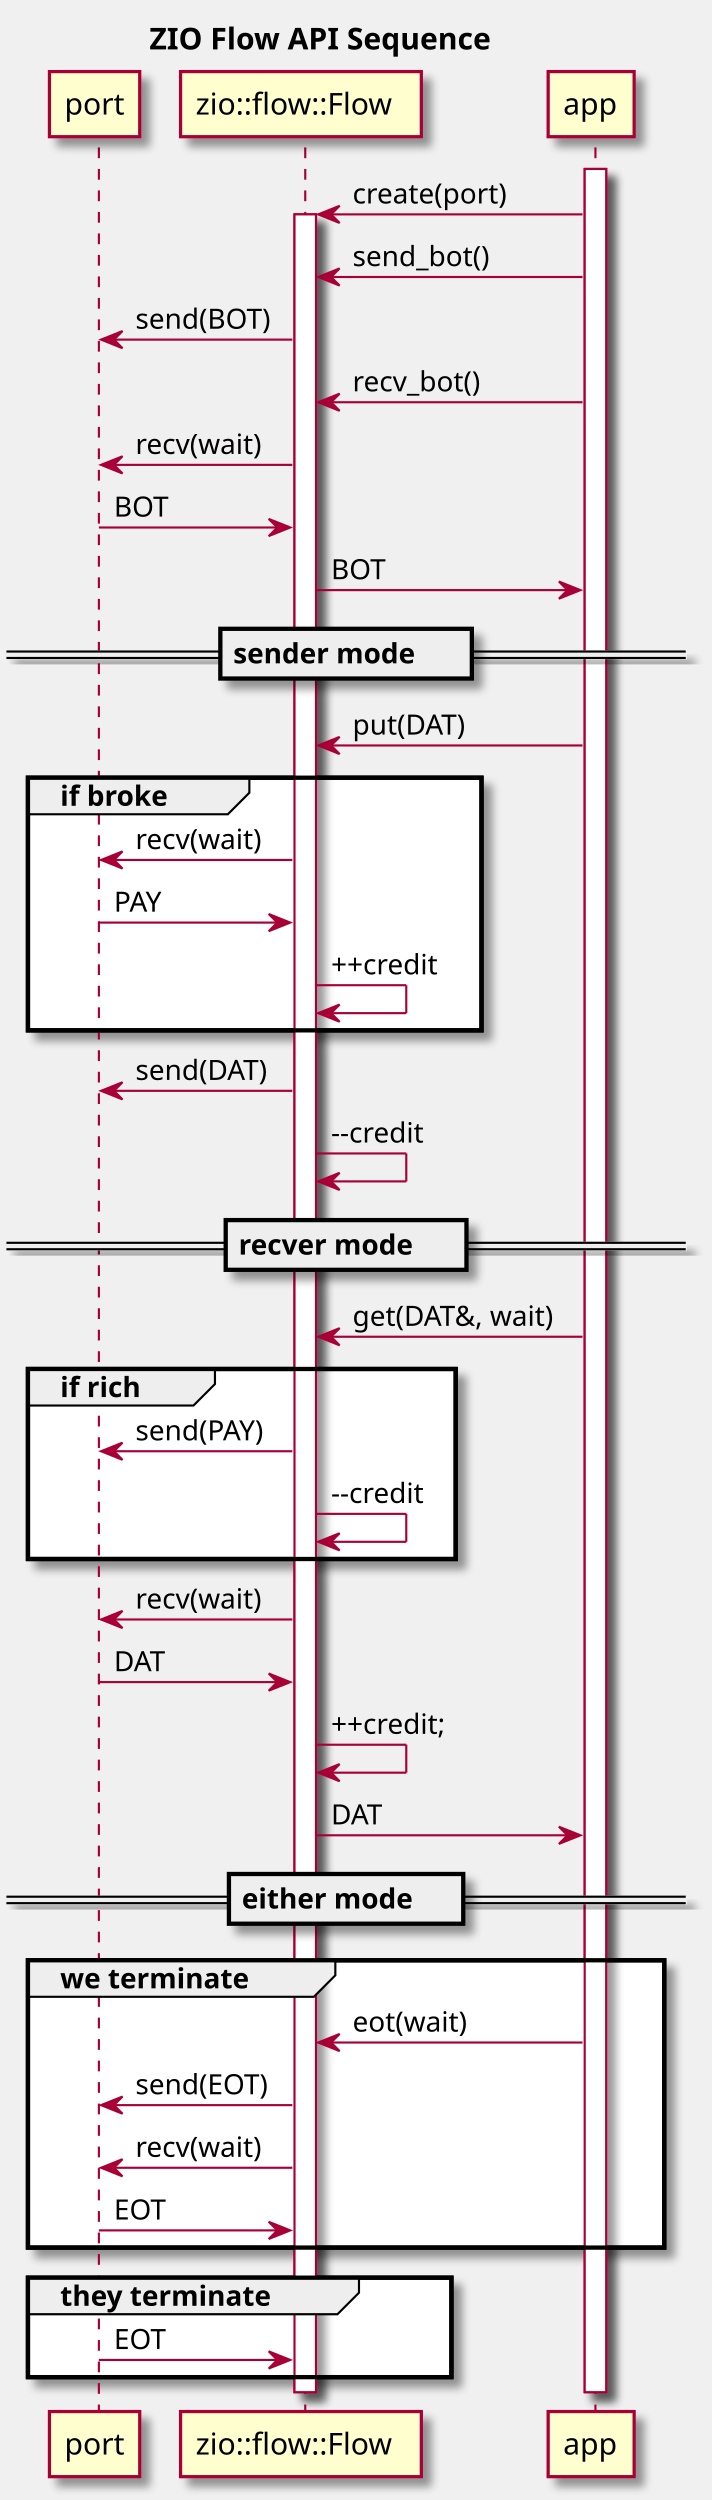
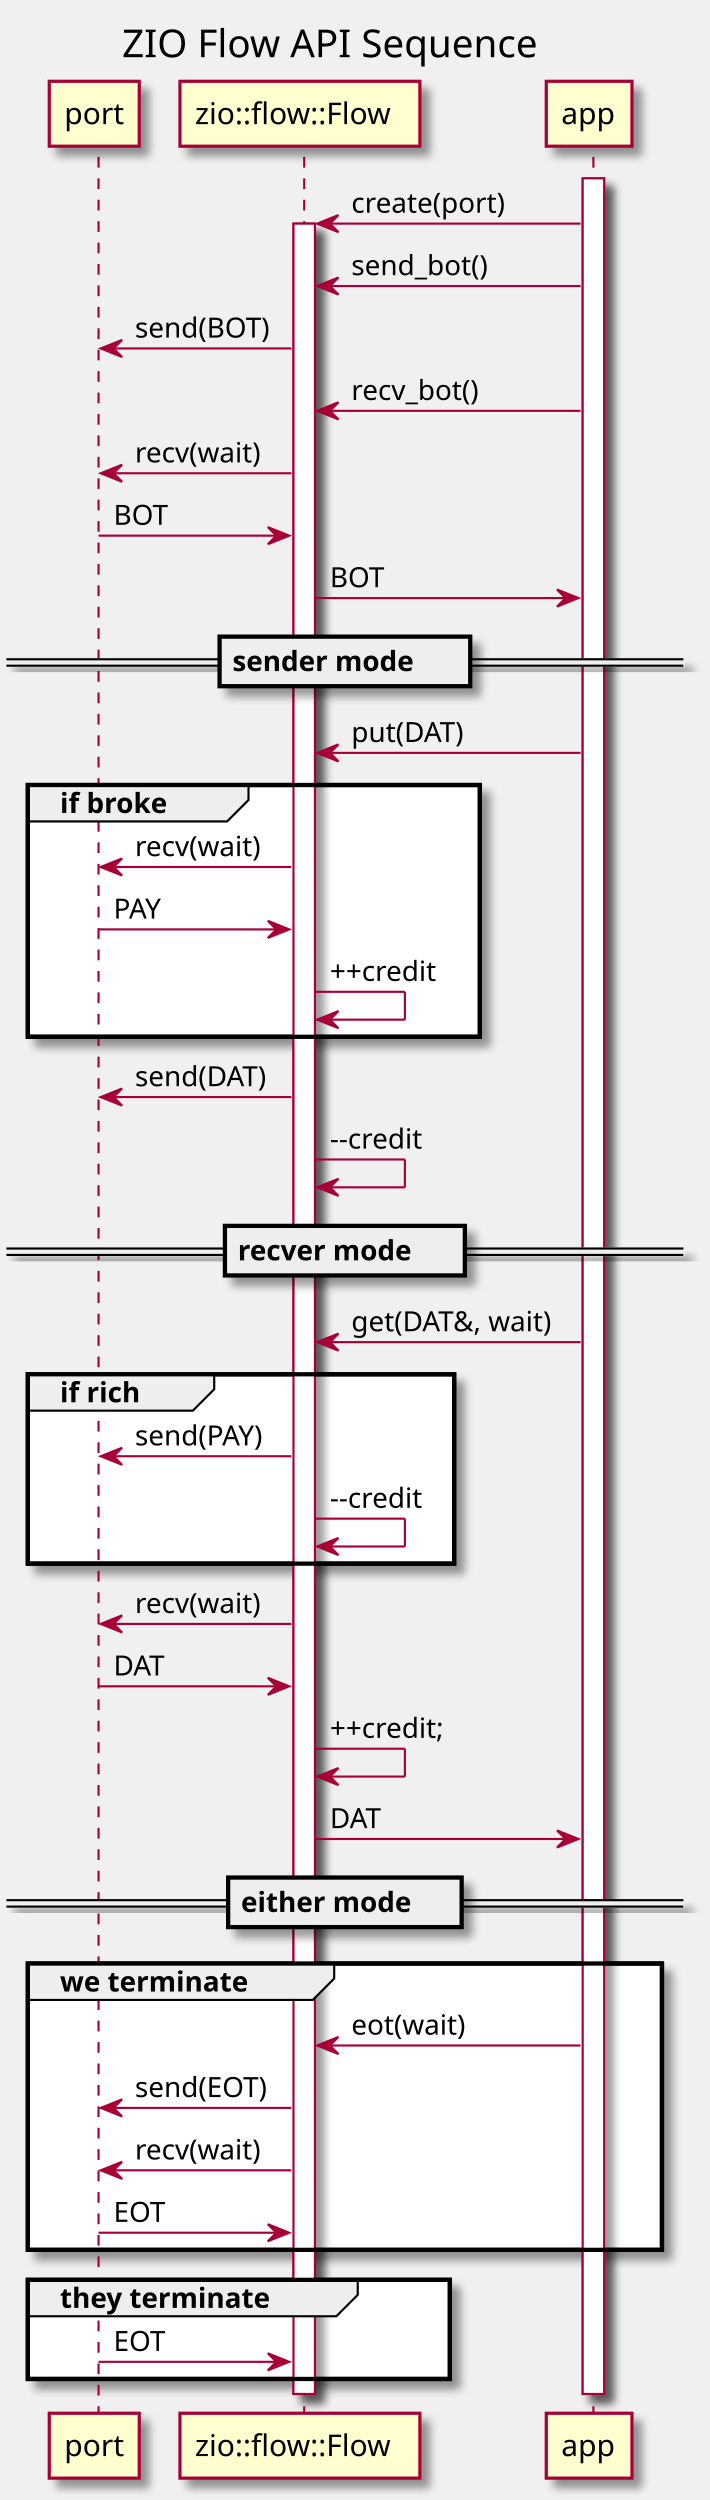
- <svg xmlns="http://www.w3.org/2000/svg" contentScriptType="application/ecmascript" contentStyleType="text/css" height="1163px" preserveAspectRatio="none" style="width:331px;height:1163px;" version="1.1" viewBox="0 0 331 1163" width="331px" zoomAndPan="magnify">
+ <svg xmlns="http://www.w3.org/2000/svg" contentScriptType="application/ecmascript" contentStyleType="text/css" height="1167px" preserveAspectRatio="none" style="width:331px;height:1167px;" version="1.1" viewBox="0 0 331 1167" width="331px" zoomAndPan="magnify">
  <defs>
    <filter height="300%" id="f6w0gxkdwq3so" width="300%" x="-1" y="-1">
      <feGaussianBlur result="blurOut" stdDeviation="2.0" />
      <feColorMatrix in="blurOut" result="blurOut2" type="matrix" values="0 0 0 0 0 0 0 0 0 0 0 0 0 0 0 0 0 0 .4 0" />
      <feOffset dx="4.0" dy="4.0" in="blurOut2" result="blurOut3" />
      <feBlend in="SourceGraphic" in2="blurOut3" mode="normal" />
    </filter>
  </defs>
  <g>
-     <text fill="#000000" font-family="sans-serif" font-size="14" font-weight="bold" lengthAdjust="spacingAndGlyphs" textLength="183" x="69.5" y="22.995">ZIO Flow API Sequence</text>
-     <rect fill="#FFFFFF" filter="url(#f6w0gxkdwq3so)" height="1013.117" style="stroke: #A80036; stroke-width: 1.0;" width="10" x="137" y="99.727" />
-     <rect fill="#FFFFFF" filter="url(#f6w0gxkdwq3so)" height="1034.25" style="stroke: #A80036; stroke-width: 1.0;" width="10" x="272" y="78.594" />
-     <rect fill="#FFFFFF" filter="url(#f6w0gxkdwq3so)" height="117.531" style="stroke: #000000; stroke-width: 2.0;" width="211" x="13" y="361.789" />
-     <rect fill="#FFFFFF" filter="url(#f6w0gxkdwq3so)" height="88.398" style="stroke: #000000; stroke-width: 2.0;" width="199" x="13" y="636.852" />
-     <rect fill="#FFFFFF" filter="url(#f6w0gxkdwq3so)" height="133.664" style="stroke: #000000; stroke-width: 2.0;" width="296" x="13" y="911.914" />
-     <rect fill="#FFFFFF" filter="url(#f6w0gxkdwq3so)" height="46.266" style="stroke: #000000; stroke-width: 2.0;" width="197" x="13" y="1059.578" />
-     <line style="stroke: #A80036; stroke-width: 1.0; stroke-dasharray: 5.0,5.0;" x1="46" x2="46" y1="68.594" y2="1122.844" />
-     <line style="stroke: #A80036; stroke-width: 1.0; stroke-dasharray: 5.0,5.0;" x1="142" x2="142" y1="68.594" y2="1122.844" />
-     <line style="stroke: #A80036; stroke-width: 1.0; stroke-dasharray: 5.0,5.0;" x1="277" x2="277" y1="68.594" y2="1122.844" />
-     <rect fill="#FEFECE" filter="url(#f6w0gxkdwq3so)" height="30.297" style="stroke: #A80036; stroke-width: 1.5;" width="42" x="23" y="33.297" />
-     <text fill="#000000" font-family="sans-serif" font-size="14" lengthAdjust="spacingAndGlyphs" textLength="28" x="30" y="53.292">port</text>
-     <rect fill="#FEFECE" filter="url(#f6w0gxkdwq3so)" height="30.297" style="stroke: #A80036; stroke-width: 1.5;" width="42" x="23" y="1121.844" />
-     <text fill="#000000" font-family="sans-serif" font-size="14" lengthAdjust="spacingAndGlyphs" textLength="28" x="30" y="1141.839">port</text>
-     <rect fill="#FEFECE" filter="url(#f6w0gxkdwq3so)" height="30.297" style="stroke: #A80036; stroke-width: 1.5;" width="112" x="84" y="33.297" />
-     <text fill="#000000" font-family="sans-serif" font-size="14" lengthAdjust="spacingAndGlyphs" textLength="98" x="91" y="53.292">zio::flow::Flow</text>
-     <rect fill="#FEFECE" filter="url(#f6w0gxkdwq3so)" height="30.297" style="stroke: #A80036; stroke-width: 1.5;" width="112" x="84" y="1121.844" />
-     <text fill="#000000" font-family="sans-serif" font-size="14" lengthAdjust="spacingAndGlyphs" textLength="98" x="91" y="1141.839">zio::flow::Flow</text>
-     <rect fill="#FEFECE" filter="url(#f6w0gxkdwq3so)" height="30.297" style="stroke: #A80036; stroke-width: 1.5;" width="40" x="255" y="33.297" />
-     <text fill="#000000" font-family="sans-serif" font-size="14" lengthAdjust="spacingAndGlyphs" textLength="26" x="262" y="53.292">app</text>
-     <rect fill="#FEFECE" filter="url(#f6w0gxkdwq3so)" height="30.297" style="stroke: #A80036; stroke-width: 1.5;" width="40" x="255" y="1121.844" />
-     <text fill="#000000" font-family="sans-serif" font-size="14" lengthAdjust="spacingAndGlyphs" textLength="26" x="262" y="1141.839">app</text>
-     <rect fill="#FFFFFF" filter="url(#f6w0gxkdwq3so)" height="1013.117" style="stroke: #A80036; stroke-width: 1.0;" width="10" x="137" y="99.727" />
-     <rect fill="#FFFFFF" filter="url(#f6w0gxkdwq3so)" height="1034.25" style="stroke: #A80036; stroke-width: 1.0;" width="10" x="272" y="78.594" />
-     <polygon fill="#A80036" points="158,95.727,148,99.727,158,103.727,154,99.727" style="stroke: #A80036; stroke-width: 1.0;" />
-     <line style="stroke: #A80036; stroke-width: 1.0;" x1="152" x2="271" y1="99.727" y2="99.727" />
-     <text fill="#000000" font-family="sans-serif" font-size="13" lengthAdjust="spacingAndGlyphs" textLength="77" x="164" y="94.661">create(port)</text>
-     <polygon fill="#A80036" points="158,124.859,148,128.859,158,132.859,154,128.859" style="stroke: #A80036; stroke-width: 1.0;" />
-     <line style="stroke: #A80036; stroke-width: 1.0;" x1="152" x2="271" y1="128.859" y2="128.859" />
-     <text fill="#000000" font-family="sans-serif" font-size="13" lengthAdjust="spacingAndGlyphs" textLength="69" x="164" y="123.793">send_bot()</text>
-     <polygon fill="#A80036" points="57,153.992,47,157.992,57,161.992,53,157.992" style="stroke: #A80036; stroke-width: 1.0;" />
-     <line style="stroke: #A80036; stroke-width: 1.0;" x1="51" x2="136" y1="157.992" y2="157.992" />
-     <text fill="#000000" font-family="sans-serif" font-size="13" lengthAdjust="spacingAndGlyphs" textLength="67" x="63" y="152.926">send(BOT)</text>
-     <polygon fill="#A80036" points="158,183.125,148,187.125,158,191.125,154,187.125" style="stroke: #A80036; stroke-width: 1.0;" />
-     <line style="stroke: #A80036; stroke-width: 1.0;" x1="152" x2="271" y1="187.125" y2="187.125" />
-     <text fill="#000000" font-family="sans-serif" font-size="13" lengthAdjust="spacingAndGlyphs" textLength="65" x="164" y="182.059">recv_bot()</text>
-     <polygon fill="#A80036" points="57,212.258,47,216.258,57,220.258,53,216.258" style="stroke: #A80036; stroke-width: 1.0;" />
-     <line style="stroke: #A80036; stroke-width: 1.0;" x1="51" x2="136" y1="216.258" y2="216.258" />
-     <text fill="#000000" font-family="sans-serif" font-size="13" lengthAdjust="spacingAndGlyphs" textLength="62" x="63" y="211.192">recv(wait)</text>
-     <polygon fill="#A80036" points="125,241.391,135,245.391,125,249.391,129,245.391" style="stroke: #A80036; stroke-width: 1.0;" />
-     <line style="stroke: #A80036; stroke-width: 1.0;" x1="46" x2="131" y1="245.391" y2="245.391" />
-     <text fill="#000000" font-family="sans-serif" font-size="13" lengthAdjust="spacingAndGlyphs" textLength="26" x="53" y="240.325">BOT</text>
-     <polygon fill="#A80036" points="260,270.523,270,274.523,260,278.523,264,274.523" style="stroke: #A80036; stroke-width: 1.0;" />
-     <line style="stroke: #A80036; stroke-width: 1.0;" x1="147" x2="266" y1="274.523" y2="274.523" />
-     <text fill="#000000" font-family="sans-serif" font-size="13" lengthAdjust="spacingAndGlyphs" textLength="26" x="154" y="269.457">BOT</text>
-     <rect fill="#EEEEEE" filter="url(#f6w0gxkdwq3so)" height="3" style="stroke: #EEEEEE; stroke-width: 1.0;" width="316" x="3" y="303.09" />
-     <line style="stroke: #000000; stroke-width: 1.0;" x1="3" x2="319" y1="303.09" y2="303.09" />
-     <line style="stroke: #000000; stroke-width: 1.0;" x1="3" x2="319" y1="306.09" y2="306.09" />
-     <rect fill="#EEEEEE" filter="url(#f6w0gxkdwq3so)" height="23.133" style="stroke: #000000; stroke-width: 2.0;" width="117" x="102.5" y="292.523" />
-     <text fill="#000000" font-family="sans-serif" font-size="13" font-weight="bold" lengthAdjust="spacingAndGlyphs" textLength="98" x="108.5" y="308.59">sender mode</text>
-     <polygon fill="#A80036" points="158,342.789,148,346.789,158,350.789,154,346.789" style="stroke: #A80036; stroke-width: 1.0;" />
-     <line style="stroke: #A80036; stroke-width: 1.0;" x1="152" x2="271" y1="346.789" y2="346.789" />
-     <text fill="#000000" font-family="sans-serif" font-size="13" lengthAdjust="spacingAndGlyphs" textLength="57" x="164" y="341.723">put(DAT)</text>
-     <path d="M13,361.789 L116,361.789 L116,368.789 L106,378.789 L13,378.789 L13,361.789 " fill="#EEEEEE" style="stroke: #000000; stroke-width: 1.0;" />
-     <rect fill="none" height="117.531" style="stroke: #000000; stroke-width: 2.0;" width="211" x="13" y="361.789" />
-     <text fill="#000000" font-family="sans-serif" font-size="13" font-weight="bold" lengthAdjust="spacingAndGlyphs" textLength="58" x="28" y="374.856">if broke</text>
-     <polygon fill="#A80036" points="57,396.055,47,400.055,57,404.055,53,400.055" style="stroke: #A80036; stroke-width: 1.0;" />
-     <line style="stroke: #A80036; stroke-width: 1.0;" x1="51" x2="136" y1="400.055" y2="400.055" />
-     <text fill="#000000" font-family="sans-serif" font-size="13" lengthAdjust="spacingAndGlyphs" textLength="62" x="63" y="394.989">recv(wait)</text>
-     <polygon fill="#A80036" points="125,425.188,135,429.188,125,433.188,129,429.188" style="stroke: #A80036; stroke-width: 1.0;" />
-     <line style="stroke: #A80036; stroke-width: 1.0;" x1="46" x2="131" y1="429.188" y2="429.188" />
-     <text fill="#000000" font-family="sans-serif" font-size="13" lengthAdjust="spacingAndGlyphs" textLength="24" x="53" y="424.122">PAY</text>
-     <line style="stroke: #A80036; stroke-width: 1.0;" x1="147" x2="189" y1="458.32" y2="458.32" />
-     <line style="stroke: #A80036; stroke-width: 1.0;" x1="189" x2="189" y1="458.32" y2="471.32" />
-     <line style="stroke: #A80036; stroke-width: 1.0;" x1="148" x2="189" y1="471.32" y2="471.32" />
-     <polygon fill="#A80036" points="158,467.32,148,471.32,158,475.32,154,471.32" style="stroke: #A80036; stroke-width: 1.0;" />
-     <text fill="#000000" font-family="sans-serif" font-size="13" lengthAdjust="spacingAndGlyphs" textLength="58" x="154" y="453.254">++credit</text>
-     <polygon fill="#A80036" points="57,503.453,47,507.453,57,511.453,53,507.453" style="stroke: #A80036; stroke-width: 1.0;" />
-     <line style="stroke: #A80036; stroke-width: 1.0;" x1="51" x2="136" y1="507.453" y2="507.453" />
-     <text fill="#000000" font-family="sans-serif" font-size="13" lengthAdjust="spacingAndGlyphs" textLength="67" x="63" y="502.387">send(DAT)</text>
-     <line style="stroke: #A80036; stroke-width: 1.0;" x1="147" x2="189" y1="536.586" y2="536.586" />
-     <line style="stroke: #A80036; stroke-width: 1.0;" x1="189" x2="189" y1="536.586" y2="549.586" />
-     <line style="stroke: #A80036; stroke-width: 1.0;" x1="148" x2="189" y1="549.586" y2="549.586" />
-     <polygon fill="#A80036" points="158,545.586,148,549.586,158,553.586,154,549.586" style="stroke: #A80036; stroke-width: 1.0;" />
-     <text fill="#000000" font-family="sans-serif" font-size="13" lengthAdjust="spacingAndGlyphs" textLength="46" x="154" y="531.52">--credit</text>
-     <rect fill="#EEEEEE" filter="url(#f6w0gxkdwq3so)" height="3" style="stroke: #EEEEEE; stroke-width: 1.0;" width="316" x="3" y="578.152" />
-     <line style="stroke: #000000; stroke-width: 1.0;" x1="3" x2="319" y1="578.152" y2="578.152" />
-     <line style="stroke: #000000; stroke-width: 1.0;" x1="3" x2="319" y1="581.152" y2="581.152" />
-     <rect fill="#EEEEEE" filter="url(#f6w0gxkdwq3so)" height="23.133" style="stroke: #000000; stroke-width: 2.0;" width="112" x="105" y="567.586" />
-     <text fill="#000000" font-family="sans-serif" font-size="13" font-weight="bold" lengthAdjust="spacingAndGlyphs" textLength="93" x="111" y="583.653">recver mode</text>
-     <polygon fill="#A80036" points="158,617.852,148,621.852,158,625.852,154,621.852" style="stroke: #A80036; stroke-width: 1.0;" />
-     <line style="stroke: #A80036; stroke-width: 1.0;" x1="152" x2="271" y1="621.852" y2="621.852" />
-     <text fill="#000000" font-family="sans-serif" font-size="13" lengthAdjust="spacingAndGlyphs" textLength="101" x="164" y="616.786">get(DAT&amp;, wait)</text>
-     <path d="M13,636.852 L100,636.852 L100,643.852 L90,653.852 L13,653.852 L13,636.852 " fill="#EEEEEE" style="stroke: #000000; stroke-width: 1.0;" />
-     <rect fill="none" height="88.398" style="stroke: #000000; stroke-width: 2.0;" width="199" x="13" y="636.852" />
-     <text fill="#000000" font-family="sans-serif" font-size="13" font-weight="bold" lengthAdjust="spacingAndGlyphs" textLength="42" x="28" y="649.918">if rich</text>
-     <polygon fill="#A80036" points="57,671.117,47,675.117,57,679.117,53,675.117" style="stroke: #A80036; stroke-width: 1.0;" />
-     <line style="stroke: #A80036; stroke-width: 1.0;" x1="51" x2="136" y1="675.117" y2="675.117" />
-     <text fill="#000000" font-family="sans-serif" font-size="13" lengthAdjust="spacingAndGlyphs" textLength="65" x="63" y="670.051">send(PAY)</text>
-     <line style="stroke: #A80036; stroke-width: 1.0;" x1="147" x2="189" y1="704.25" y2="704.25" />
-     <line style="stroke: #A80036; stroke-width: 1.0;" x1="189" x2="189" y1="704.25" y2="717.25" />
-     <line style="stroke: #A80036; stroke-width: 1.0;" x1="148" x2="189" y1="717.25" y2="717.25" />
-     <polygon fill="#A80036" points="158,713.25,148,717.25,158,721.25,154,717.25" style="stroke: #A80036; stroke-width: 1.0;" />
-     <text fill="#000000" font-family="sans-serif" font-size="13" lengthAdjust="spacingAndGlyphs" textLength="46" x="154" y="699.184">--credit</text>
-     <polygon fill="#A80036" points="57,749.383,47,753.383,57,757.383,53,753.383" style="stroke: #A80036; stroke-width: 1.0;" />
-     <line style="stroke: #A80036; stroke-width: 1.0;" x1="51" x2="136" y1="753.383" y2="753.383" />
-     <text fill="#000000" font-family="sans-serif" font-size="13" lengthAdjust="spacingAndGlyphs" textLength="62" x="63" y="748.317">recv(wait)</text>
-     <polygon fill="#A80036" points="125,778.516,135,782.516,125,786.516,129,782.516" style="stroke: #A80036; stroke-width: 1.0;" />
-     <line style="stroke: #A80036; stroke-width: 1.0;" x1="46" x2="131" y1="782.516" y2="782.516" />
-     <text fill="#000000" font-family="sans-serif" font-size="13" lengthAdjust="spacingAndGlyphs" textLength="26" x="53" y="777.45">DAT</text>
-     <line style="stroke: #A80036; stroke-width: 1.0;" x1="147" x2="189" y1="811.648" y2="811.648" />
-     <line style="stroke: #A80036; stroke-width: 1.0;" x1="189" x2="189" y1="811.648" y2="824.648" />
-     <line style="stroke: #A80036; stroke-width: 1.0;" x1="148" x2="189" y1="824.648" y2="824.648" />
-     <polygon fill="#A80036" points="158,820.648,148,824.648,158,828.648,154,824.648" style="stroke: #A80036; stroke-width: 1.0;" />
-     <text fill="#000000" font-family="sans-serif" font-size="13" lengthAdjust="spacingAndGlyphs" textLength="62" x="154" y="806.582">++credit;</text>
-     <polygon fill="#A80036" points="260,849.781,270,853.781,260,857.781,264,853.781" style="stroke: #A80036; stroke-width: 1.0;" />
-     <line style="stroke: #A80036; stroke-width: 1.0;" x1="147" x2="266" y1="853.781" y2="853.781" />
-     <text fill="#000000" font-family="sans-serif" font-size="13" lengthAdjust="spacingAndGlyphs" textLength="26" x="154" y="848.715">DAT</text>
-     <rect fill="#EEEEEE" filter="url(#f6w0gxkdwq3so)" height="3" style="stroke: #EEEEEE; stroke-width: 1.0;" width="316" x="3" y="882.348" />
-     <line style="stroke: #000000; stroke-width: 1.0;" x1="3" x2="319" y1="882.348" y2="882.348" />
-     <line style="stroke: #000000; stroke-width: 1.0;" x1="3" x2="319" y1="885.348" y2="885.348" />
-     <rect fill="#EEEEEE" filter="url(#f6w0gxkdwq3so)" height="23.133" style="stroke: #000000; stroke-width: 2.0;" width="109" x="106.5" y="871.781" />
-     <text fill="#000000" font-family="sans-serif" font-size="13" font-weight="bold" lengthAdjust="spacingAndGlyphs" textLength="90" x="112.5" y="887.848">either mode</text>
-     <path d="M13,911.914 L156,911.914 L156,918.914 L146,928.914 L13,928.914 L13,911.914 " fill="#EEEEEE" style="stroke: #000000; stroke-width: 1.0;" />
-     <rect fill="none" height="133.664" style="stroke: #000000; stroke-width: 2.0;" width="296" x="13" y="911.914" />
-     <text fill="#000000" font-family="sans-serif" font-size="13" font-weight="bold" lengthAdjust="spacingAndGlyphs" textLength="98" x="28" y="924.981">we terminate</text>
-     <polygon fill="#A80036" points="158,946.18,148,950.18,158,954.18,154,950.18" style="stroke: #A80036; stroke-width: 1.0;" />
-     <line style="stroke: #A80036; stroke-width: 1.0;" x1="152" x2="271" y1="950.18" y2="950.18" />
-     <text fill="#000000" font-family="sans-serif" font-size="13" lengthAdjust="spacingAndGlyphs" textLength="56" x="164" y="945.114">eot(wait)</text>
-     <polygon fill="#A80036" points="57,975.312,47,979.312,57,983.312,53,979.312" style="stroke: #A80036; stroke-width: 1.0;" />
-     <line style="stroke: #A80036; stroke-width: 1.0;" x1="51" x2="136" y1="979.312" y2="979.312" />
-     <text fill="#000000" font-family="sans-serif" font-size="13" lengthAdjust="spacingAndGlyphs" textLength="66" x="63" y="974.247">send(EOT)</text>
-     <polygon fill="#A80036" points="57,1004.445,47,1008.445,57,1012.445,53,1008.445" style="stroke: #A80036; stroke-width: 1.0;" />
-     <line style="stroke: #A80036; stroke-width: 1.0;" x1="51" x2="136" y1="1008.445" y2="1008.445" />
-     <text fill="#000000" font-family="sans-serif" font-size="13" lengthAdjust="spacingAndGlyphs" textLength="62" x="63" y="1003.379">recv(wait)</text>
-     <polygon fill="#A80036" points="125,1033.578,135,1037.578,125,1041.578,129,1037.578" style="stroke: #A80036; stroke-width: 1.0;" />
-     <line style="stroke: #A80036; stroke-width: 1.0;" x1="46" x2="131" y1="1037.578" y2="1037.578" />
-     <text fill="#000000" font-family="sans-serif" font-size="13" lengthAdjust="spacingAndGlyphs" textLength="25" x="53" y="1032.512">EOT</text>
-     <path d="M13,1059.578 L167,1059.578 L167,1066.578 L157,1076.578 L13,1076.578 L13,1059.578 " fill="#EEEEEE" style="stroke: #000000; stroke-width: 1.0;" />
-     <rect fill="none" height="46.266" style="stroke: #000000; stroke-width: 2.0;" width="197" x="13" y="1059.578" />
-     <text fill="#000000" font-family="sans-serif" font-size="13" font-weight="bold" lengthAdjust="spacingAndGlyphs" textLength="109" x="28" y="1072.645">they terminate</text>
-     <polygon fill="#A80036" points="125,1093.844,135,1097.844,125,1101.844,129,1097.844" style="stroke: #A80036; stroke-width: 1.0;" />
-     <line style="stroke: #A80036; stroke-width: 1.0;" x1="46" x2="131" y1="1097.844" y2="1097.844" />
-     <text fill="#000000" font-family="sans-serif" font-size="13" lengthAdjust="spacingAndGlyphs" textLength="25" x="53" y="1092.778">EOT</text>
+     <text fill="#000000" font-family="sans-serif" font-size="18" lengthAdjust="spacingAndGlyphs" textLength="208" x="57" y="26.708">ZIO Flow API Sequence</text>
+     <rect fill="#FFFFFF" filter="url(#f6w0gxkdwq3so)" height="1013.117" style="stroke: #A80036; stroke-width: 1.0;" width="10" x="137" y="104.383" />
+     <rect fill="#FFFFFF" filter="url(#f6w0gxkdwq3so)" height="1034.25" style="stroke: #A80036; stroke-width: 1.0;" width="10" x="272" y="83.25" />
+     <rect fill="#FFFFFF" filter="url(#f6w0gxkdwq3so)" height="117.531" style="stroke: #000000; stroke-width: 2.0;" width="211" x="13" y="366.445" />
+     <rect fill="#FFFFFF" filter="url(#f6w0gxkdwq3so)" height="88.398" style="stroke: #000000; stroke-width: 2.0;" width="199" x="13" y="641.508" />
+     <rect fill="#FFFFFF" filter="url(#f6w0gxkdwq3so)" height="133.664" style="stroke: #000000; stroke-width: 2.0;" width="296" x="13" y="916.57" />
+     <rect fill="#FFFFFF" filter="url(#f6w0gxkdwq3so)" height="46.266" style="stroke: #000000; stroke-width: 2.0;" width="197" x="13" y="1064.234" />
+     <line style="stroke: #A80036; stroke-width: 1.0; stroke-dasharray: 5.0,5.0;" x1="46" x2="46" y1="73.25" y2="1127.5" />
+     <line style="stroke: #A80036; stroke-width: 1.0; stroke-dasharray: 5.0,5.0;" x1="142" x2="142" y1="73.25" y2="1127.5" />
+     <line style="stroke: #A80036; stroke-width: 1.0; stroke-dasharray: 5.0,5.0;" x1="277" x2="277" y1="73.25" y2="1127.5" />
+     <rect fill="#FEFECE" filter="url(#f6w0gxkdwq3so)" height="30.297" style="stroke: #A80036; stroke-width: 1.5;" width="42" x="23" y="37.953" />
+     <text fill="#000000" font-family="sans-serif" font-size="14" lengthAdjust="spacingAndGlyphs" textLength="28" x="30" y="57.948">port</text>
+     <rect fill="#FEFECE" filter="url(#f6w0gxkdwq3so)" height="30.297" style="stroke: #A80036; stroke-width: 1.5;" width="42" x="23" y="1126.5" />
+     <text fill="#000000" font-family="sans-serif" font-size="14" lengthAdjust="spacingAndGlyphs" textLength="28" x="30" y="1146.495">port</text>
+     <rect fill="#FEFECE" filter="url(#f6w0gxkdwq3so)" height="30.297" style="stroke: #A80036; stroke-width: 1.5;" width="112" x="84" y="37.953" />
+     <text fill="#000000" font-family="sans-serif" font-size="14" lengthAdjust="spacingAndGlyphs" textLength="98" x="91" y="57.948">zio::flow::Flow</text>
+     <rect fill="#FEFECE" filter="url(#f6w0gxkdwq3so)" height="30.297" style="stroke: #A80036; stroke-width: 1.5;" width="112" x="84" y="1126.5" />
+     <text fill="#000000" font-family="sans-serif" font-size="14" lengthAdjust="spacingAndGlyphs" textLength="98" x="91" y="1146.495">zio::flow::Flow</text>
+     <rect fill="#FEFECE" filter="url(#f6w0gxkdwq3so)" height="30.297" style="stroke: #A80036; stroke-width: 1.5;" width="40" x="255" y="37.953" />
+     <text fill="#000000" font-family="sans-serif" font-size="14" lengthAdjust="spacingAndGlyphs" textLength="26" x="262" y="57.948">app</text>
+     <rect fill="#FEFECE" filter="url(#f6w0gxkdwq3so)" height="30.297" style="stroke: #A80036; stroke-width: 1.5;" width="40" x="255" y="1126.5" />
+     <text fill="#000000" font-family="sans-serif" font-size="14" lengthAdjust="spacingAndGlyphs" textLength="26" x="262" y="1146.495">app</text>
+     <rect fill="#FFFFFF" filter="url(#f6w0gxkdwq3so)" height="1013.117" style="stroke: #A80036; stroke-width: 1.0;" width="10" x="137" y="104.383" />
+     <rect fill="#FFFFFF" filter="url(#f6w0gxkdwq3so)" height="1034.25" style="stroke: #A80036; stroke-width: 1.0;" width="10" x="272" y="83.25" />
+     <polygon fill="#A80036" points="158,100.383,148,104.383,158,108.383,154,104.383" style="stroke: #A80036; stroke-width: 1.0;" />
+     <line style="stroke: #A80036; stroke-width: 1.0;" x1="152" x2="271" y1="104.383" y2="104.383" />
+     <text fill="#000000" font-family="sans-serif" font-size="13" lengthAdjust="spacingAndGlyphs" textLength="77" x="164" y="99.317">create(port)</text>
+     <polygon fill="#A80036" points="158,129.516,148,133.516,158,137.516,154,133.516" style="stroke: #A80036; stroke-width: 1.0;" />
+     <line style="stroke: #A80036; stroke-width: 1.0;" x1="152" x2="271" y1="133.516" y2="133.516" />
+     <text fill="#000000" font-family="sans-serif" font-size="13" lengthAdjust="spacingAndGlyphs" textLength="69" x="164" y="128.45">send_bot()</text>
+     <polygon fill="#A80036" points="57,158.648,47,162.648,57,166.648,53,162.648" style="stroke: #A80036; stroke-width: 1.0;" />
+     <line style="stroke: #A80036; stroke-width: 1.0;" x1="51" x2="136" y1="162.648" y2="162.648" />
+     <text fill="#000000" font-family="sans-serif" font-size="13" lengthAdjust="spacingAndGlyphs" textLength="67" x="63" y="157.583">send(BOT)</text>
+     <polygon fill="#A80036" points="158,187.781,148,191.781,158,195.781,154,191.781" style="stroke: #A80036; stroke-width: 1.0;" />
+     <line style="stroke: #A80036; stroke-width: 1.0;" x1="152" x2="271" y1="191.781" y2="191.781" />
+     <text fill="#000000" font-family="sans-serif" font-size="13" lengthAdjust="spacingAndGlyphs" textLength="65" x="164" y="186.715">recv_bot()</text>
+     <polygon fill="#A80036" points="57,216.914,47,220.914,57,224.914,53,220.914" style="stroke: #A80036; stroke-width: 1.0;" />
+     <line style="stroke: #A80036; stroke-width: 1.0;" x1="51" x2="136" y1="220.914" y2="220.914" />
+     <text fill="#000000" font-family="sans-serif" font-size="13" lengthAdjust="spacingAndGlyphs" textLength="62" x="63" y="215.848">recv(wait)</text>
+     <polygon fill="#A80036" points="125,246.047,135,250.047,125,254.047,129,250.047" style="stroke: #A80036; stroke-width: 1.0;" />
+     <line style="stroke: #A80036; stroke-width: 1.0;" x1="46" x2="131" y1="250.047" y2="250.047" />
+     <text fill="#000000" font-family="sans-serif" font-size="13" lengthAdjust="spacingAndGlyphs" textLength="26" x="53" y="244.981">BOT</text>
+     <polygon fill="#A80036" points="260,275.18,270,279.18,260,283.18,264,279.18" style="stroke: #A80036; stroke-width: 1.0;" />
+     <line style="stroke: #A80036; stroke-width: 1.0;" x1="147" x2="266" y1="279.18" y2="279.18" />
+     <text fill="#000000" font-family="sans-serif" font-size="13" lengthAdjust="spacingAndGlyphs" textLength="26" x="154" y="274.114">BOT</text>
+     <rect fill="#EEEEEE" filter="url(#f6w0gxkdwq3so)" height="3" style="stroke: #EEEEEE; stroke-width: 1.0;" width="316" x="3" y="307.746" />
+     <line style="stroke: #000000; stroke-width: 1.0;" x1="3" x2="319" y1="307.746" y2="307.746" />
+     <line style="stroke: #000000; stroke-width: 1.0;" x1="3" x2="319" y1="310.746" y2="310.746" />
+     <rect fill="#EEEEEE" filter="url(#f6w0gxkdwq3so)" height="23.133" style="stroke: #000000; stroke-width: 2.0;" width="117" x="102.5" y="297.18" />
+     <text fill="#000000" font-family="sans-serif" font-size="13" font-weight="bold" lengthAdjust="spacingAndGlyphs" textLength="98" x="108.5" y="313.247">sender mode</text>
+     <polygon fill="#A80036" points="158,347.445,148,351.445,158,355.445,154,351.445" style="stroke: #A80036; stroke-width: 1.0;" />
+     <line style="stroke: #A80036; stroke-width: 1.0;" x1="152" x2="271" y1="351.445" y2="351.445" />
+     <text fill="#000000" font-family="sans-serif" font-size="13" lengthAdjust="spacingAndGlyphs" textLength="57" x="164" y="346.379">put(DAT)</text>
+     <path d="M13,366.445 L116,366.445 L116,373.445 L106,383.445 L13,383.445 L13,366.445 " fill="#EEEEEE" style="stroke: #000000; stroke-width: 1.0;" />
+     <rect fill="none" height="117.531" style="stroke: #000000; stroke-width: 2.0;" width="211" x="13" y="366.445" />
+     <text fill="#000000" font-family="sans-serif" font-size="13" font-weight="bold" lengthAdjust="spacingAndGlyphs" textLength="58" x="28" y="379.512">if broke</text>
+     <polygon fill="#A80036" points="57,400.711,47,404.711,57,408.711,53,404.711" style="stroke: #A80036; stroke-width: 1.0;" />
+     <line style="stroke: #A80036; stroke-width: 1.0;" x1="51" x2="136" y1="404.711" y2="404.711" />
+     <text fill="#000000" font-family="sans-serif" font-size="13" lengthAdjust="spacingAndGlyphs" textLength="62" x="63" y="399.645">recv(wait)</text>
+     <polygon fill="#A80036" points="125,429.844,135,433.844,125,437.844,129,433.844" style="stroke: #A80036; stroke-width: 1.0;" />
+     <line style="stroke: #A80036; stroke-width: 1.0;" x1="46" x2="131" y1="433.844" y2="433.844" />
+     <text fill="#000000" font-family="sans-serif" font-size="13" lengthAdjust="spacingAndGlyphs" textLength="24" x="53" y="428.778">PAY</text>
+     <line style="stroke: #A80036; stroke-width: 1.0;" x1="147" x2="189" y1="462.977" y2="462.977" />
+     <line style="stroke: #A80036; stroke-width: 1.0;" x1="189" x2="189" y1="462.977" y2="475.977" />
+     <line style="stroke: #A80036; stroke-width: 1.0;" x1="148" x2="189" y1="475.977" y2="475.977" />
+     <polygon fill="#A80036" points="158,471.977,148,475.977,158,479.977,154,475.977" style="stroke: #A80036; stroke-width: 1.0;" />
+     <text fill="#000000" font-family="sans-serif" font-size="13" lengthAdjust="spacingAndGlyphs" textLength="58" x="154" y="457.911">++credit</text>
+     <polygon fill="#A80036" points="57,508.109,47,512.109,57,516.109,53,512.109" style="stroke: #A80036; stroke-width: 1.0;" />
+     <line style="stroke: #A80036; stroke-width: 1.0;" x1="51" x2="136" y1="512.109" y2="512.109" />
+     <text fill="#000000" font-family="sans-serif" font-size="13" lengthAdjust="spacingAndGlyphs" textLength="67" x="63" y="507.043">send(DAT)</text>
+     <line style="stroke: #A80036; stroke-width: 1.0;" x1="147" x2="189" y1="541.242" y2="541.242" />
+     <line style="stroke: #A80036; stroke-width: 1.0;" x1="189" x2="189" y1="541.242" y2="554.242" />
+     <line style="stroke: #A80036; stroke-width: 1.0;" x1="148" x2="189" y1="554.242" y2="554.242" />
+     <polygon fill="#A80036" points="158,550.242,148,554.242,158,558.242,154,554.242" style="stroke: #A80036; stroke-width: 1.0;" />
+     <text fill="#000000" font-family="sans-serif" font-size="13" lengthAdjust="spacingAndGlyphs" textLength="46" x="154" y="536.176">--credit</text>
+     <rect fill="#EEEEEE" filter="url(#f6w0gxkdwq3so)" height="3" style="stroke: #EEEEEE; stroke-width: 1.0;" width="316" x="3" y="582.809" />
+     <line style="stroke: #000000; stroke-width: 1.0;" x1="3" x2="319" y1="582.809" y2="582.809" />
+     <line style="stroke: #000000; stroke-width: 1.0;" x1="3" x2="319" y1="585.809" y2="585.809" />
+     <rect fill="#EEEEEE" filter="url(#f6w0gxkdwq3so)" height="23.133" style="stroke: #000000; stroke-width: 2.0;" width="112" x="105" y="572.242" />
+     <text fill="#000000" font-family="sans-serif" font-size="13" font-weight="bold" lengthAdjust="spacingAndGlyphs" textLength="93" x="111" y="588.309">recver mode</text>
+     <polygon fill="#A80036" points="158,622.508,148,626.508,158,630.508,154,626.508" style="stroke: #A80036; stroke-width: 1.0;" />
+     <line style="stroke: #A80036; stroke-width: 1.0;" x1="152" x2="271" y1="626.508" y2="626.508" />
+     <text fill="#000000" font-family="sans-serif" font-size="13" lengthAdjust="spacingAndGlyphs" textLength="101" x="164" y="621.442">get(DAT&amp;, wait)</text>
+     <path d="M13,641.508 L100,641.508 L100,648.508 L90,658.508 L13,658.508 L13,641.508 " fill="#EEEEEE" style="stroke: #000000; stroke-width: 1.0;" />
+     <rect fill="none" height="88.398" style="stroke: #000000; stroke-width: 2.0;" width="199" x="13" y="641.508" />
+     <text fill="#000000" font-family="sans-serif" font-size="13" font-weight="bold" lengthAdjust="spacingAndGlyphs" textLength="42" x="28" y="654.575">if rich</text>
+     <polygon fill="#A80036" points="57,675.773,47,679.773,57,683.773,53,679.773" style="stroke: #A80036; stroke-width: 1.0;" />
+     <line style="stroke: #A80036; stroke-width: 1.0;" x1="51" x2="136" y1="679.773" y2="679.773" />
+     <text fill="#000000" font-family="sans-serif" font-size="13" lengthAdjust="spacingAndGlyphs" textLength="65" x="63" y="674.707">send(PAY)</text>
+     <line style="stroke: #A80036; stroke-width: 1.0;" x1="147" x2="189" y1="708.906" y2="708.906" />
+     <line style="stroke: #A80036; stroke-width: 1.0;" x1="189" x2="189" y1="708.906" y2="721.906" />
+     <line style="stroke: #A80036; stroke-width: 1.0;" x1="148" x2="189" y1="721.906" y2="721.906" />
+     <polygon fill="#A80036" points="158,717.906,148,721.906,158,725.906,154,721.906" style="stroke: #A80036; stroke-width: 1.0;" />
+     <text fill="#000000" font-family="sans-serif" font-size="13" lengthAdjust="spacingAndGlyphs" textLength="46" x="154" y="703.84">--credit</text>
+     <polygon fill="#A80036" points="57,754.039,47,758.039,57,762.039,53,758.039" style="stroke: #A80036; stroke-width: 1.0;" />
+     <line style="stroke: #A80036; stroke-width: 1.0;" x1="51" x2="136" y1="758.039" y2="758.039" />
+     <text fill="#000000" font-family="sans-serif" font-size="13" lengthAdjust="spacingAndGlyphs" textLength="62" x="63" y="752.973">recv(wait)</text>
+     <polygon fill="#A80036" points="125,783.172,135,787.172,125,791.172,129,787.172" style="stroke: #A80036; stroke-width: 1.0;" />
+     <line style="stroke: #A80036; stroke-width: 1.0;" x1="46" x2="131" y1="787.172" y2="787.172" />
+     <text fill="#000000" font-family="sans-serif" font-size="13" lengthAdjust="spacingAndGlyphs" textLength="26" x="53" y="782.106">DAT</text>
+     <line style="stroke: #A80036; stroke-width: 1.0;" x1="147" x2="189" y1="816.305" y2="816.305" />
+     <line style="stroke: #A80036; stroke-width: 1.0;" x1="189" x2="189" y1="816.305" y2="829.305" />
+     <line style="stroke: #A80036; stroke-width: 1.0;" x1="148" x2="189" y1="829.305" y2="829.305" />
+     <polygon fill="#A80036" points="158,825.305,148,829.305,158,833.305,154,829.305" style="stroke: #A80036; stroke-width: 1.0;" />
+     <text fill="#000000" font-family="sans-serif" font-size="13" lengthAdjust="spacingAndGlyphs" textLength="62" x="154" y="811.239">++credit;</text>
+     <polygon fill="#A80036" points="260,854.438,270,858.438,260,862.438,264,858.438" style="stroke: #A80036; stroke-width: 1.0;" />
+     <line style="stroke: #A80036; stroke-width: 1.0;" x1="147" x2="266" y1="858.438" y2="858.438" />
+     <text fill="#000000" font-family="sans-serif" font-size="13" lengthAdjust="spacingAndGlyphs" textLength="26" x="154" y="853.372">DAT</text>
+     <rect fill="#EEEEEE" filter="url(#f6w0gxkdwq3so)" height="3" style="stroke: #EEEEEE; stroke-width: 1.0;" width="316" x="3" y="887.004" />
+     <line style="stroke: #000000; stroke-width: 1.0;" x1="3" x2="319" y1="887.004" y2="887.004" />
+     <line style="stroke: #000000; stroke-width: 1.0;" x1="3" x2="319" y1="890.004" y2="890.004" />
+     <rect fill="#EEEEEE" filter="url(#f6w0gxkdwq3so)" height="23.133" style="stroke: #000000; stroke-width: 2.0;" width="109" x="106.5" y="876.438" />
+     <text fill="#000000" font-family="sans-serif" font-size="13" font-weight="bold" lengthAdjust="spacingAndGlyphs" textLength="90" x="112.5" y="892.504">either mode</text>
+     <path d="M13,916.57 L156,916.57 L156,923.57 L146,933.57 L13,933.57 L13,916.57 " fill="#EEEEEE" style="stroke: #000000; stroke-width: 1.0;" />
+     <rect fill="none" height="133.664" style="stroke: #000000; stroke-width: 2.0;" width="296" x="13" y="916.57" />
+     <text fill="#000000" font-family="sans-serif" font-size="13" font-weight="bold" lengthAdjust="spacingAndGlyphs" textLength="98" x="28" y="929.637">we terminate</text>
+     <polygon fill="#A80036" points="158,950.836,148,954.836,158,958.836,154,954.836" style="stroke: #A80036; stroke-width: 1.0;" />
+     <line style="stroke: #A80036; stroke-width: 1.0;" x1="152" x2="271" y1="954.836" y2="954.836" />
+     <text fill="#000000" font-family="sans-serif" font-size="13" lengthAdjust="spacingAndGlyphs" textLength="56" x="164" y="949.77">eot(wait)</text>
+     <polygon fill="#A80036" points="57,979.969,47,983.969,57,987.969,53,983.969" style="stroke: #A80036; stroke-width: 1.0;" />
+     <line style="stroke: #A80036; stroke-width: 1.0;" x1="51" x2="136" y1="983.969" y2="983.969" />
+     <text fill="#000000" font-family="sans-serif" font-size="13" lengthAdjust="spacingAndGlyphs" textLength="66" x="63" y="978.903">send(EOT)</text>
+     <polygon fill="#A80036" points="57,1009.102,47,1013.102,57,1017.102,53,1013.102" style="stroke: #A80036; stroke-width: 1.0;" />
+     <line style="stroke: #A80036; stroke-width: 1.0;" x1="51" x2="136" y1="1013.102" y2="1013.102" />
+     <text fill="#000000" font-family="sans-serif" font-size="13" lengthAdjust="spacingAndGlyphs" textLength="62" x="63" y="1008.036">recv(wait)</text>
+     <polygon fill="#A80036" points="125,1038.234,135,1042.234,125,1046.234,129,1042.234" style="stroke: #A80036; stroke-width: 1.0;" />
+     <line style="stroke: #A80036; stroke-width: 1.0;" x1="46" x2="131" y1="1042.234" y2="1042.234" />
+     <text fill="#000000" font-family="sans-serif" font-size="13" lengthAdjust="spacingAndGlyphs" textLength="25" x="53" y="1037.168">EOT</text>
+     <path d="M13,1064.234 L167,1064.234 L167,1071.234 L157,1081.234 L13,1081.234 L13,1064.234 " fill="#EEEEEE" style="stroke: #000000; stroke-width: 1.0;" />
+     <rect fill="none" height="46.266" style="stroke: #000000; stroke-width: 2.0;" width="197" x="13" y="1064.234" />
+     <text fill="#000000" font-family="sans-serif" font-size="13" font-weight="bold" lengthAdjust="spacingAndGlyphs" textLength="109" x="28" y="1077.301">they terminate</text>
+     <polygon fill="#A80036" points="125,1098.5,135,1102.5,125,1106.5,129,1102.5" style="stroke: #A80036; stroke-width: 1.0;" />
+     <line style="stroke: #A80036; stroke-width: 1.0;" x1="46" x2="131" y1="1102.5" y2="1102.5" />
+     <text fill="#000000" font-family="sans-serif" font-size="13" lengthAdjust="spacingAndGlyphs" textLength="25" x="53" y="1097.434">EOT</text>
  </g>
</svg>
